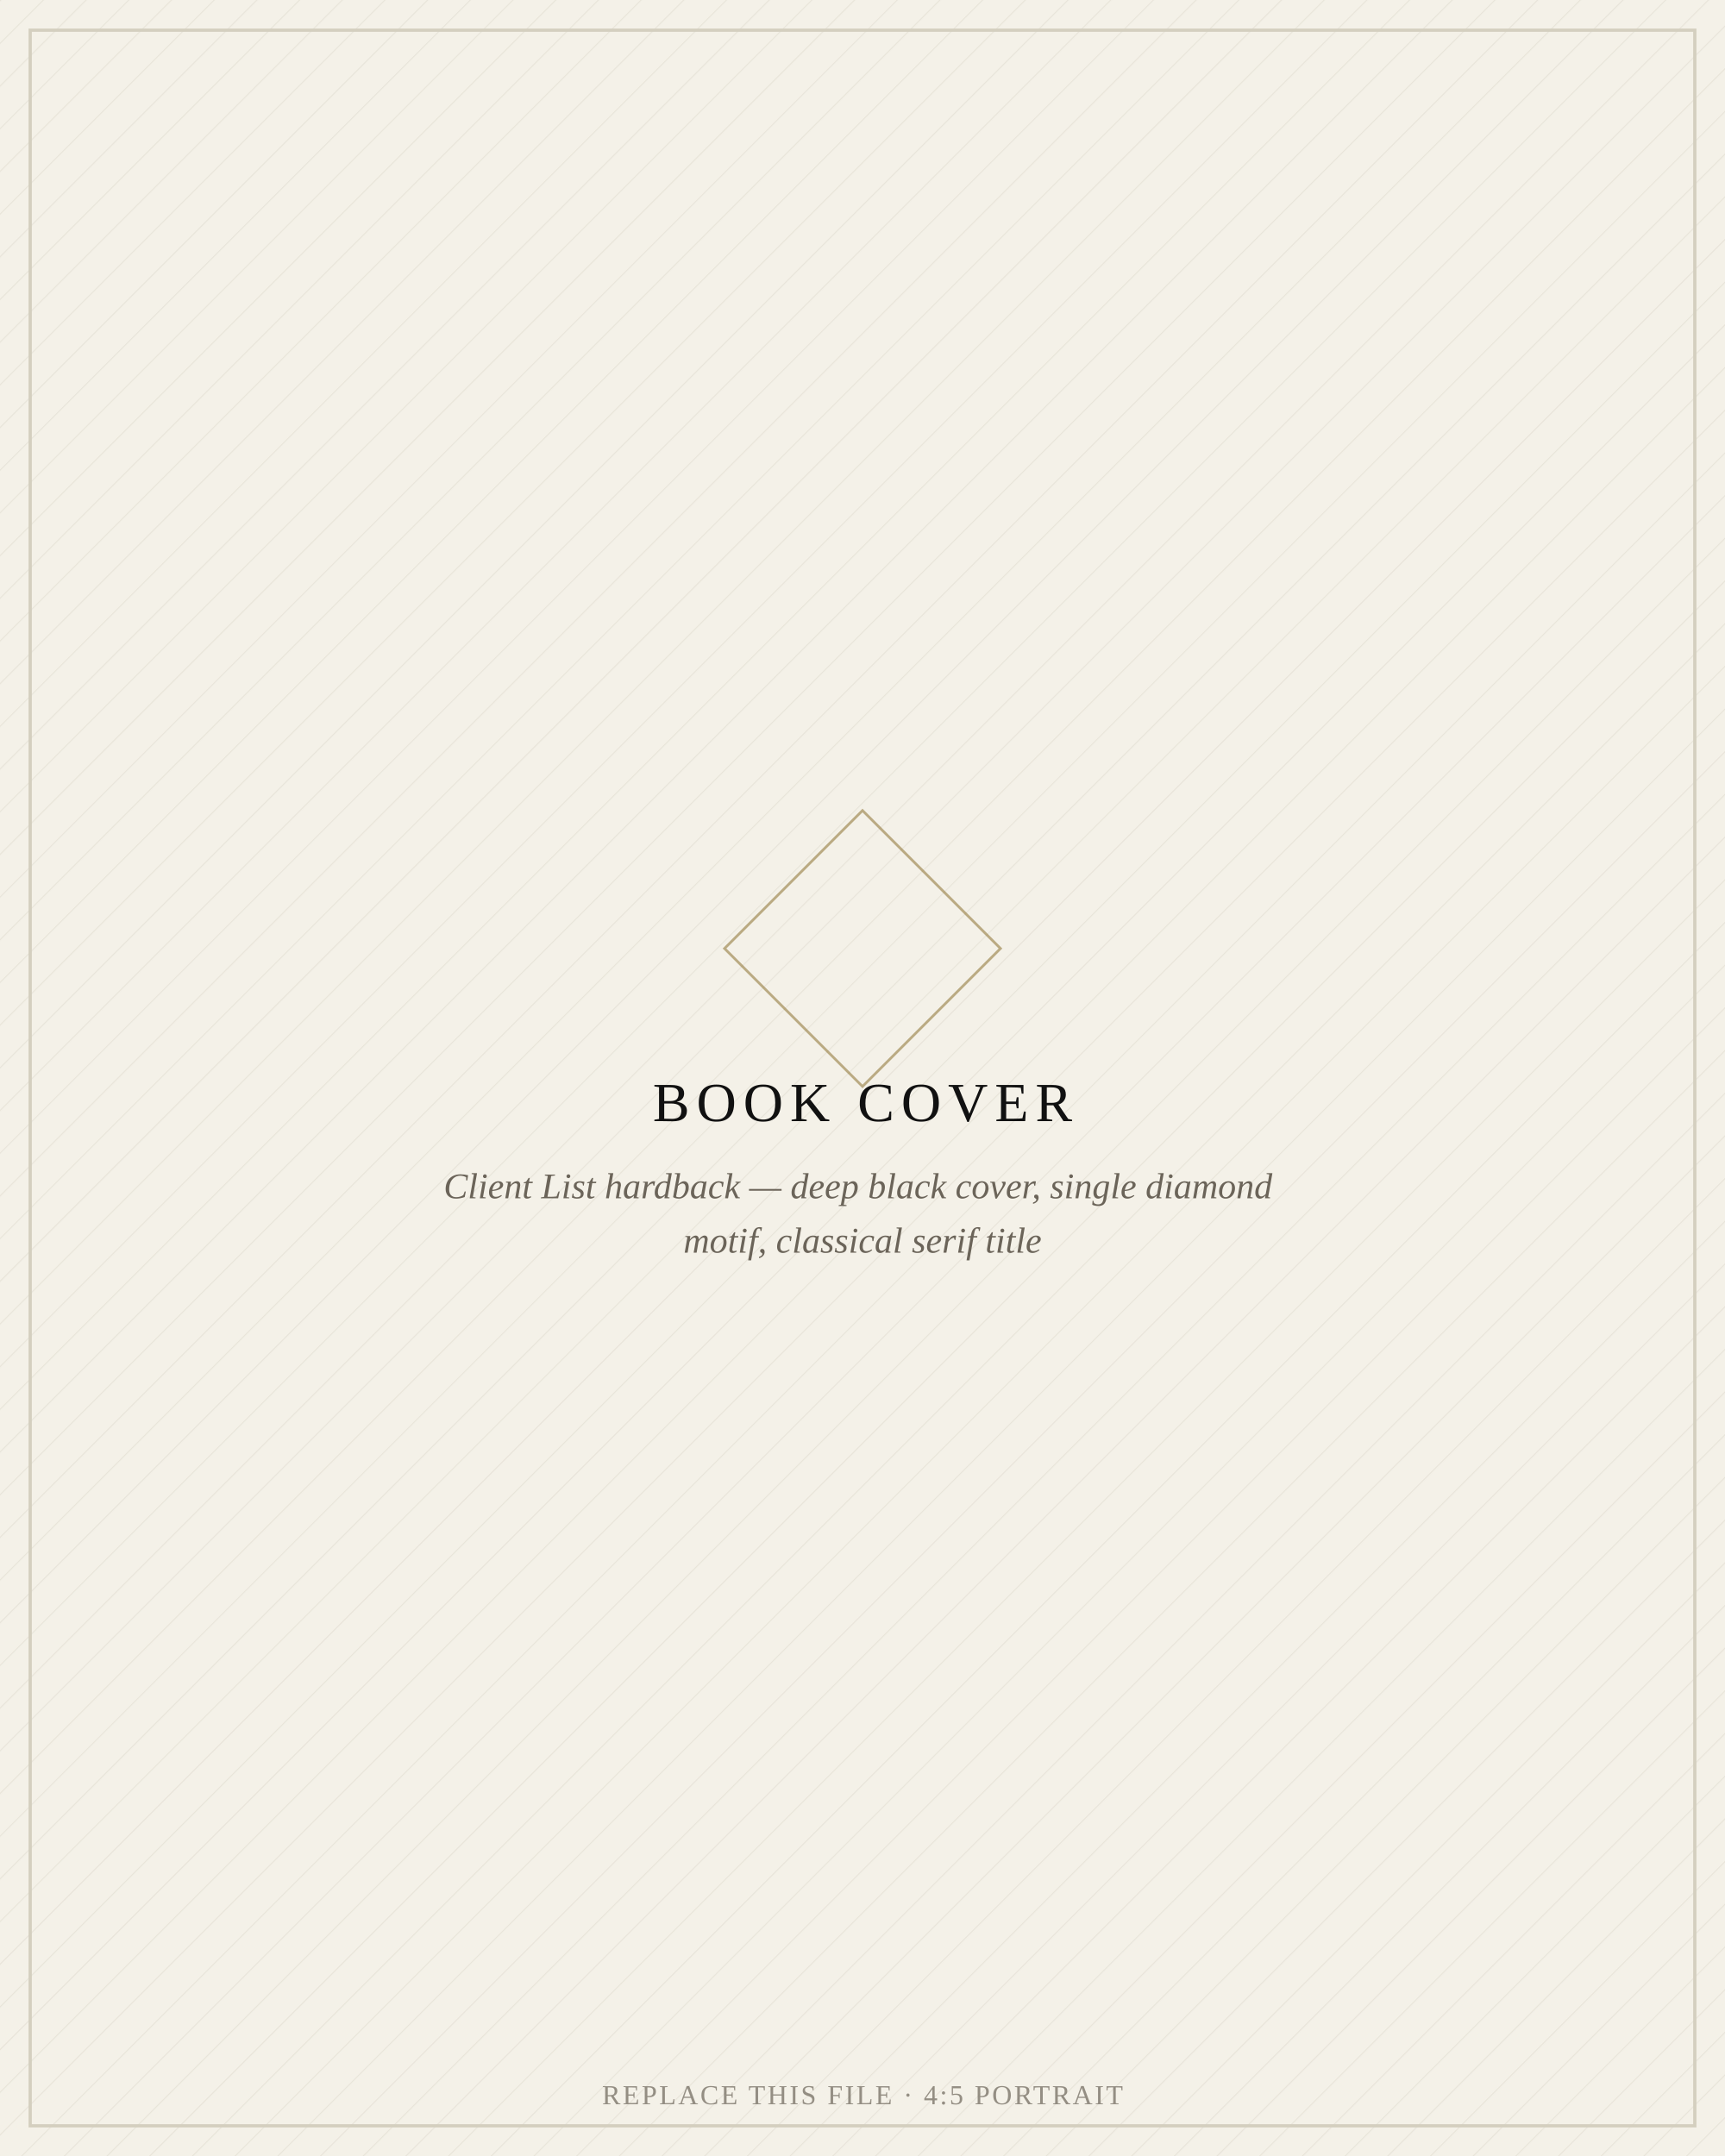
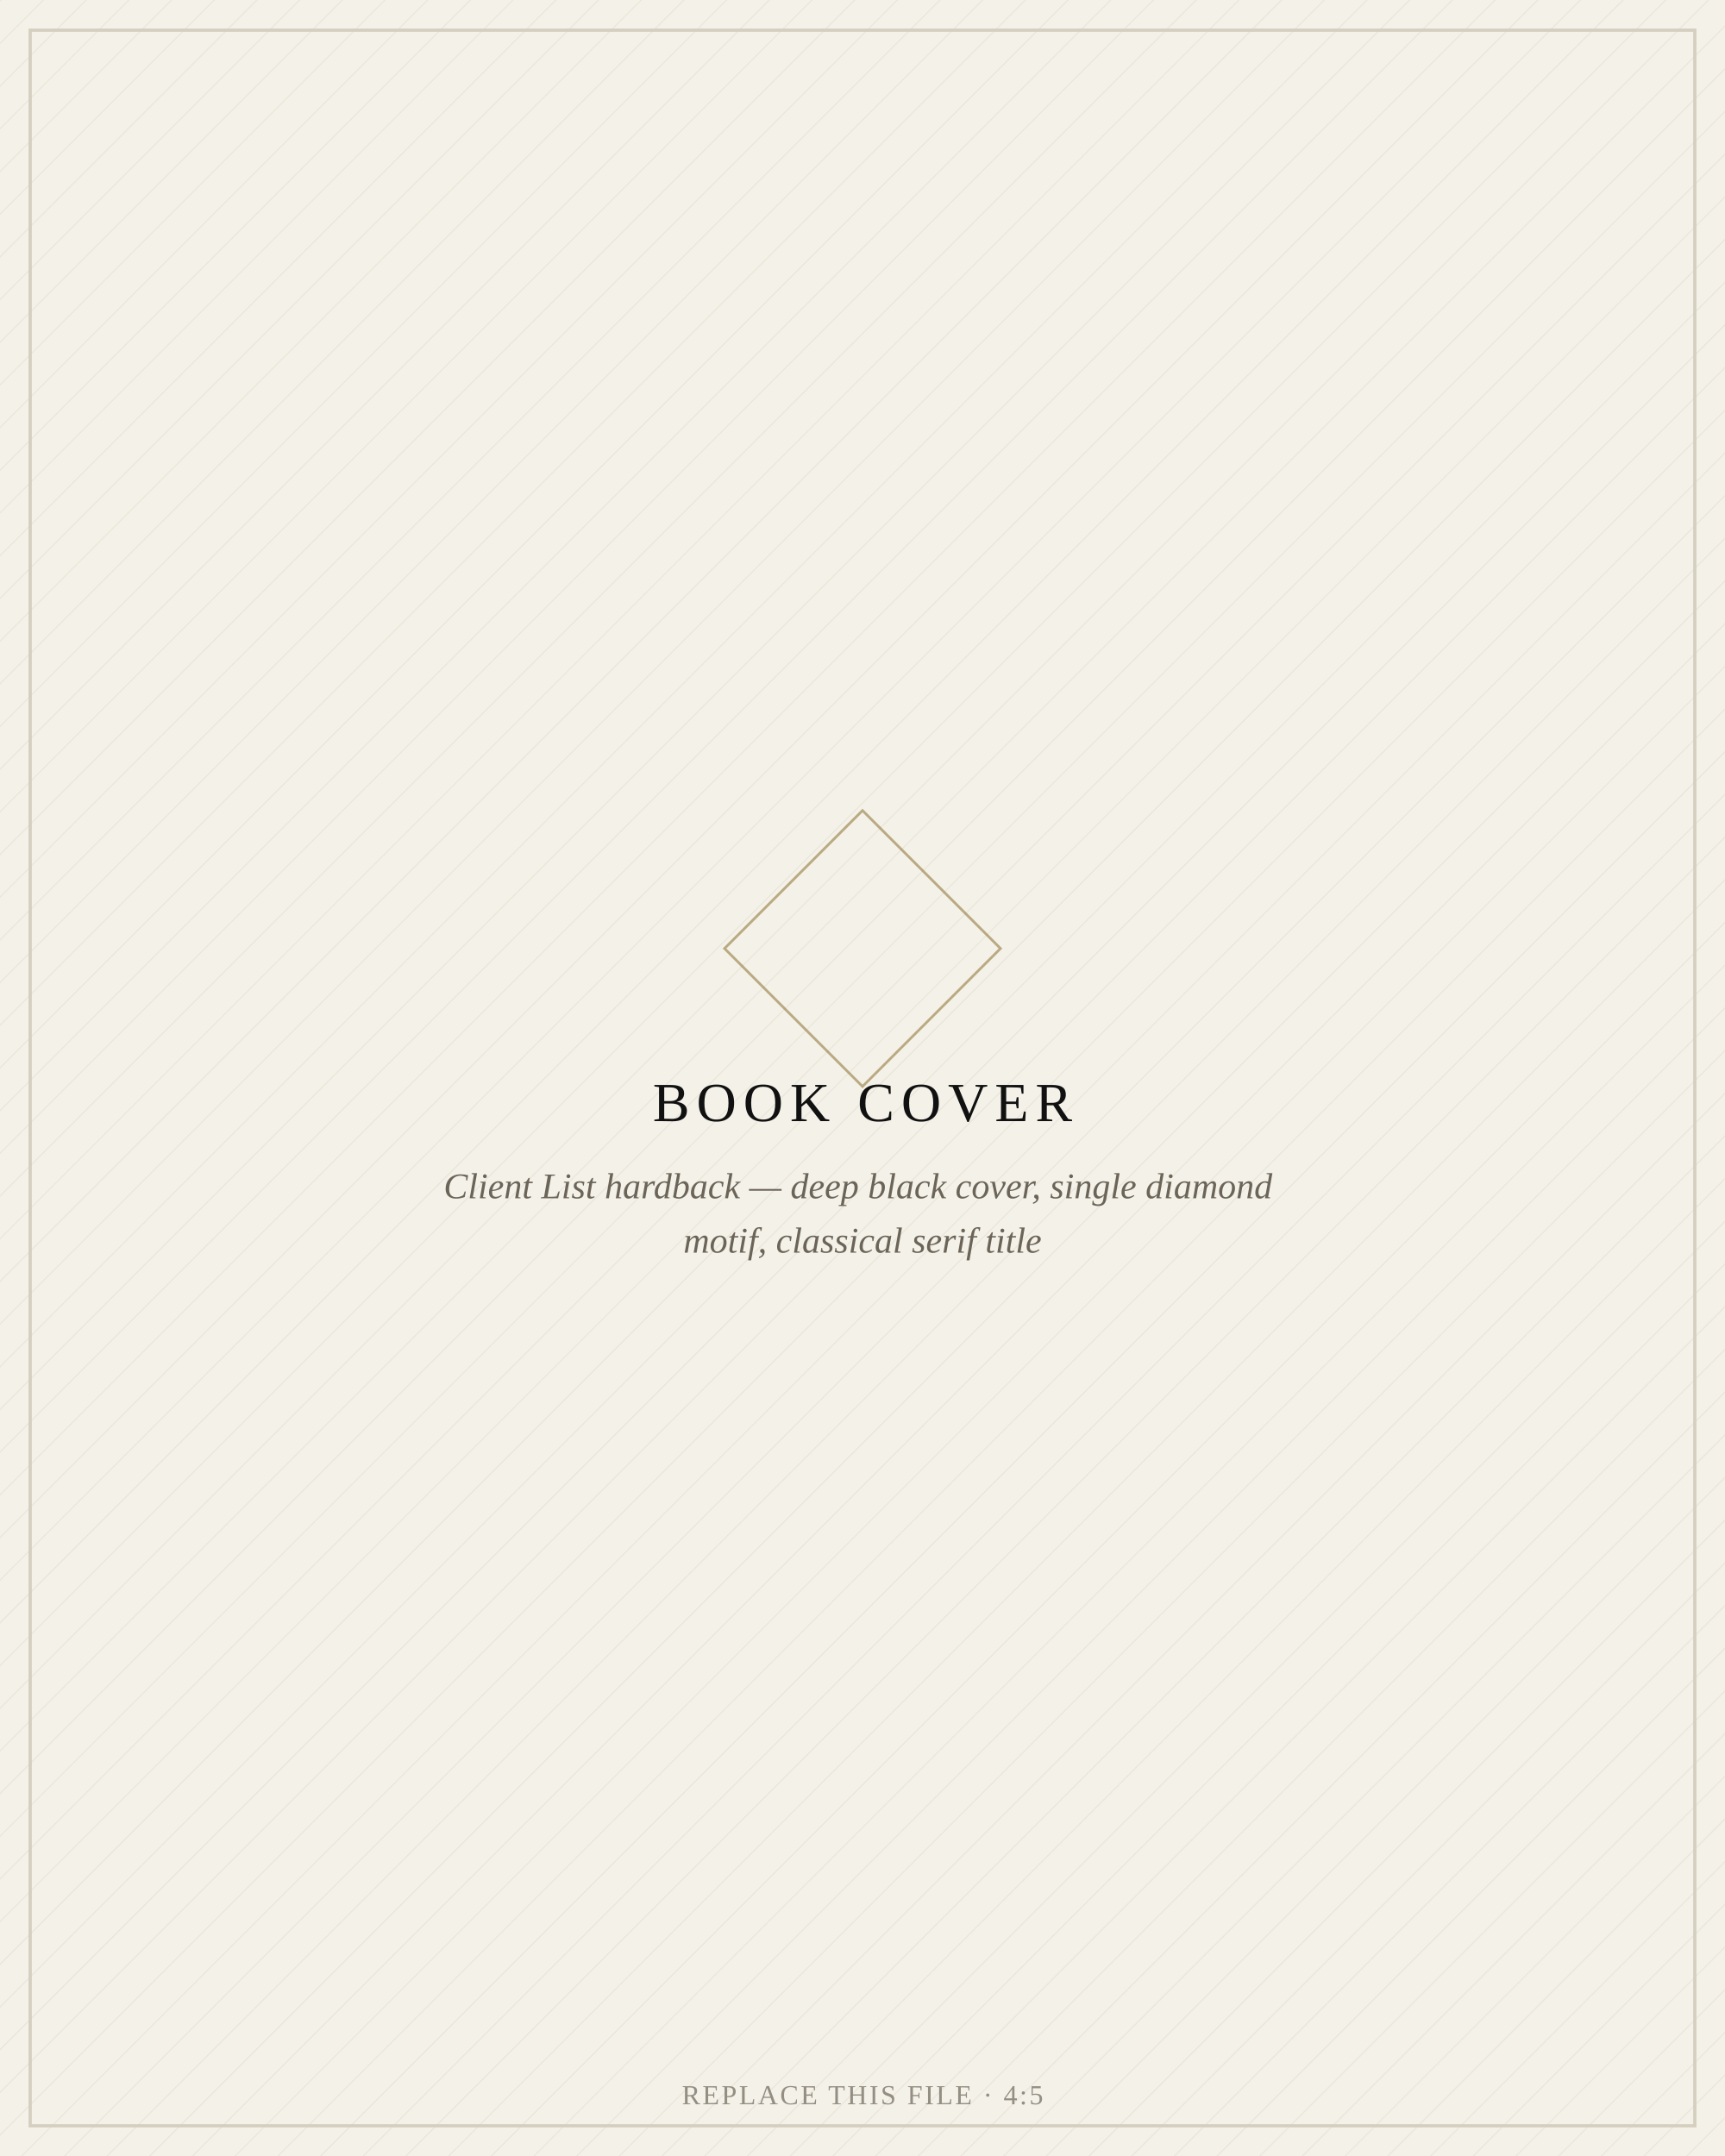
<svg xmlns="http://www.w3.org/2000/svg" viewBox="0 0 800 1000" width="800" height="1000">
  <defs>
    <pattern id="hatch" width="14" height="14" patternTransform="rotate(45)" patternUnits="userSpaceOnUse">
      <line x1="0" y1="0" x2="0" y2="14" stroke="#D4CFBF" stroke-width="1" opacity="0.35" />
    </pattern>
  </defs>
  <rect width="800" height="1000" fill="#F4F1E8" />
  <rect width="800" height="1000" fill="url(#hatch)" />
  <rect x="14" y="14" width="772" height="972" fill="none" stroke="#D4CFBF" stroke-width="1.5" />
  <rect x="354.7" y="394.7" width="90.5" height="90.5" fill="none" stroke="#8A6F2E" stroke-width="1.2" opacity="0.55" transform="rotate(45 400.0 440.0)" />
  <text x="400.0" y="520.0" text-anchor="middle" font-family="Georgia, 'Times New Roman', serif" font-size="25.6" letter-spacing="3.2" fill="#111111">
    <tspan x="400.0" dy="0">BOOK COVER</tspan>
  </text>
  <text x="400.0" y="555.8" text-anchor="middle" font-family="Georgia, 'Times New Roman', serif" font-style="italic" font-size="16.8" fill="#6B6459">
    <tspan x="400.0" dy="0">Client List hardback — deep black cover, single diamond</tspan>
    <tspan x="400.0" dy="25.2">motif, classical serif title</tspan>
  </text>
-   <text x="400.0" y="976" text-anchor="middle" font-family="Georgia, 'Times New Roman', serif" font-size="12.8" letter-spacing="1" fill="#6B6459" opacity="0.7">REPLACE THIS FILE · 4:5 PORTRAIT</text>
+   <text x="400.0" y="976" text-anchor="middle" font-family="Georgia, 'Times New Roman', serif" font-size="12.8" letter-spacing="1" fill="#6B6459" opacity="0.7">REPLACE THIS FILE · 4:5</text>
</svg>
